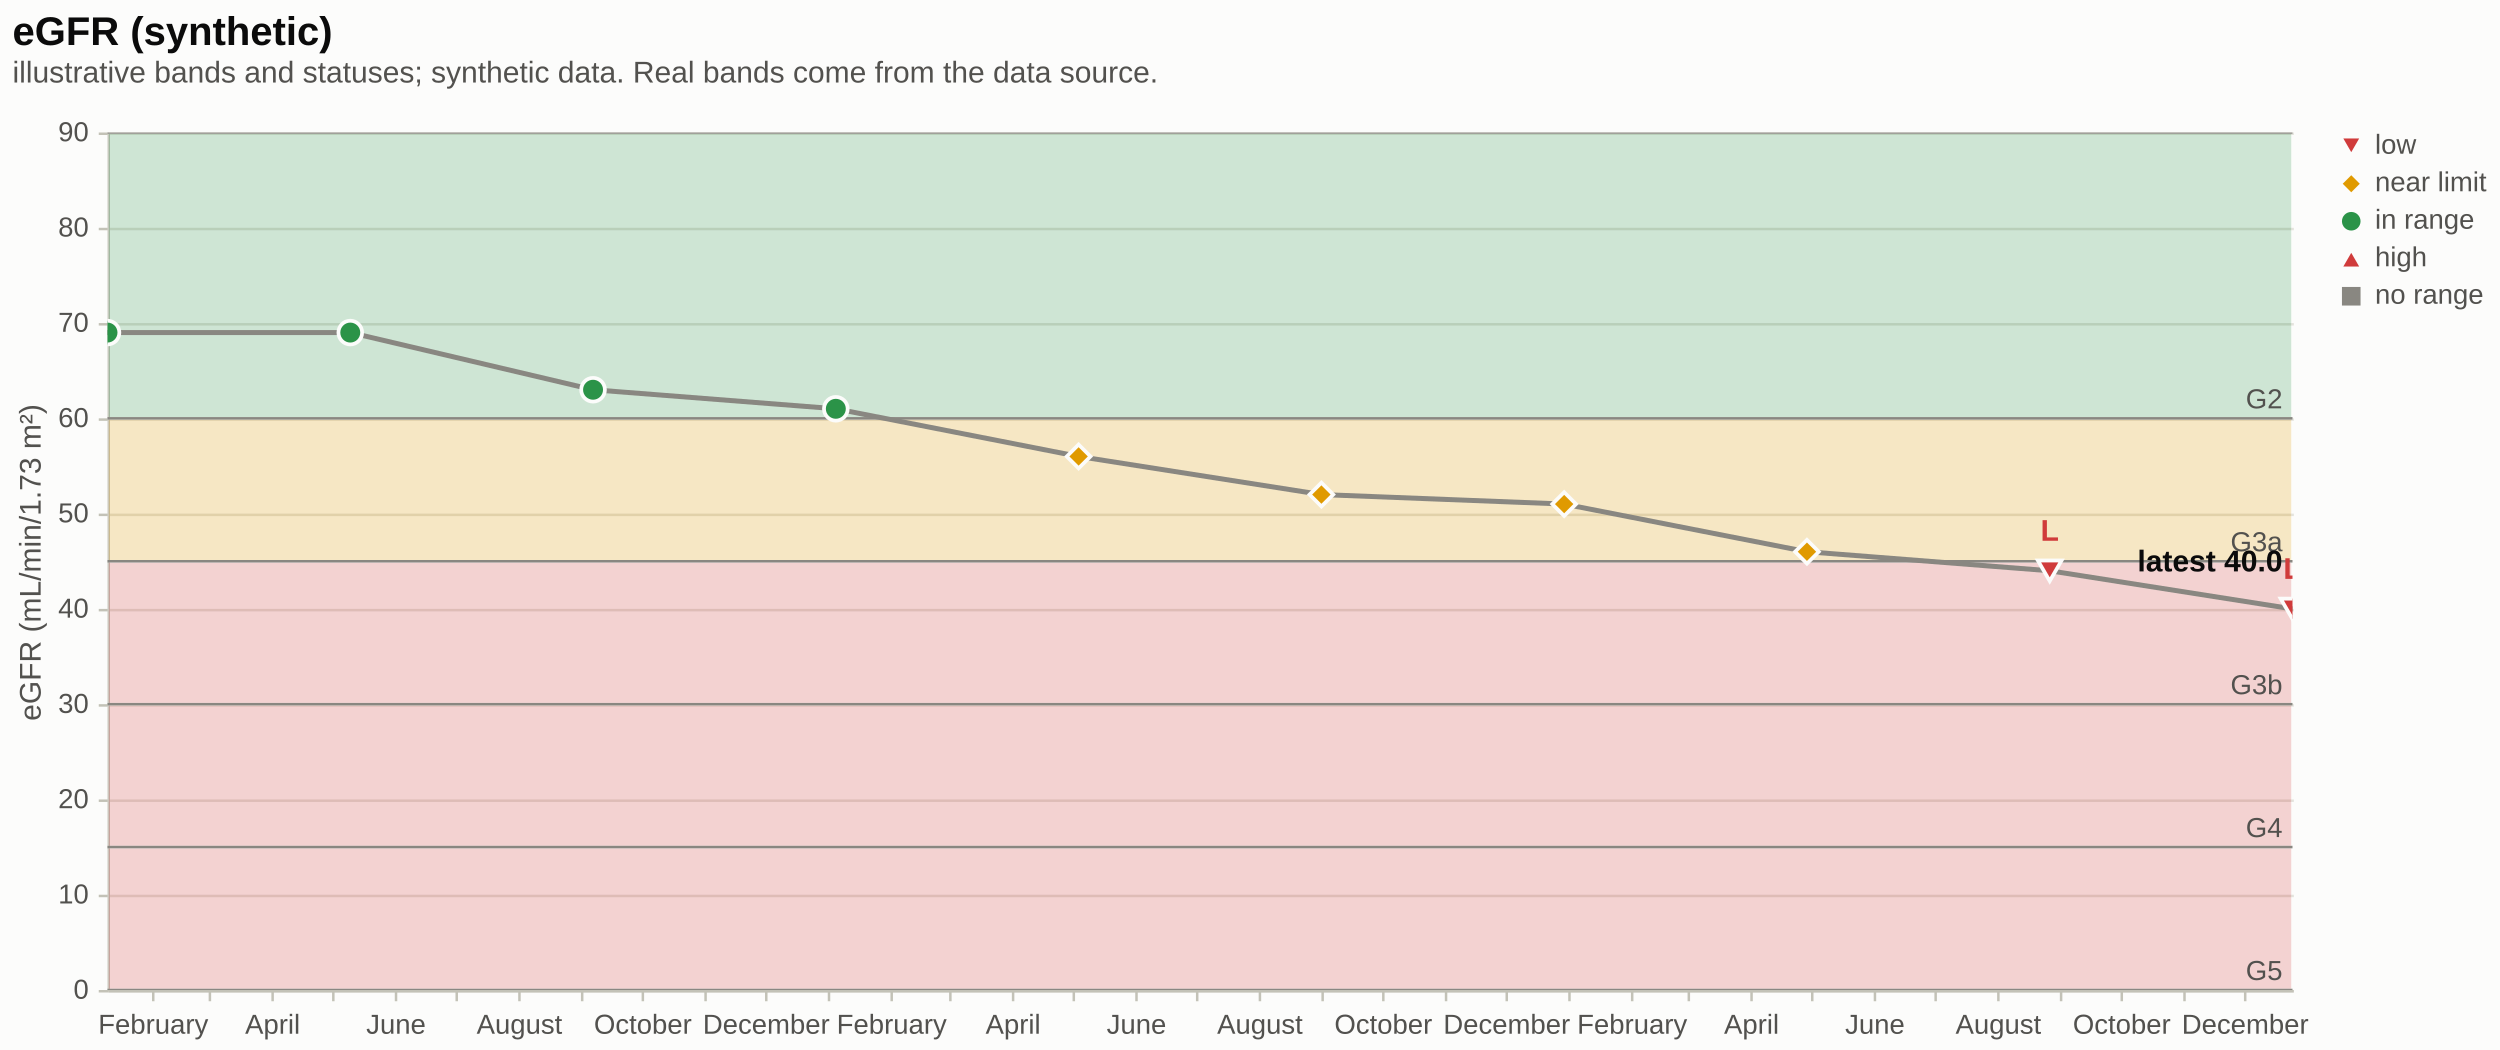
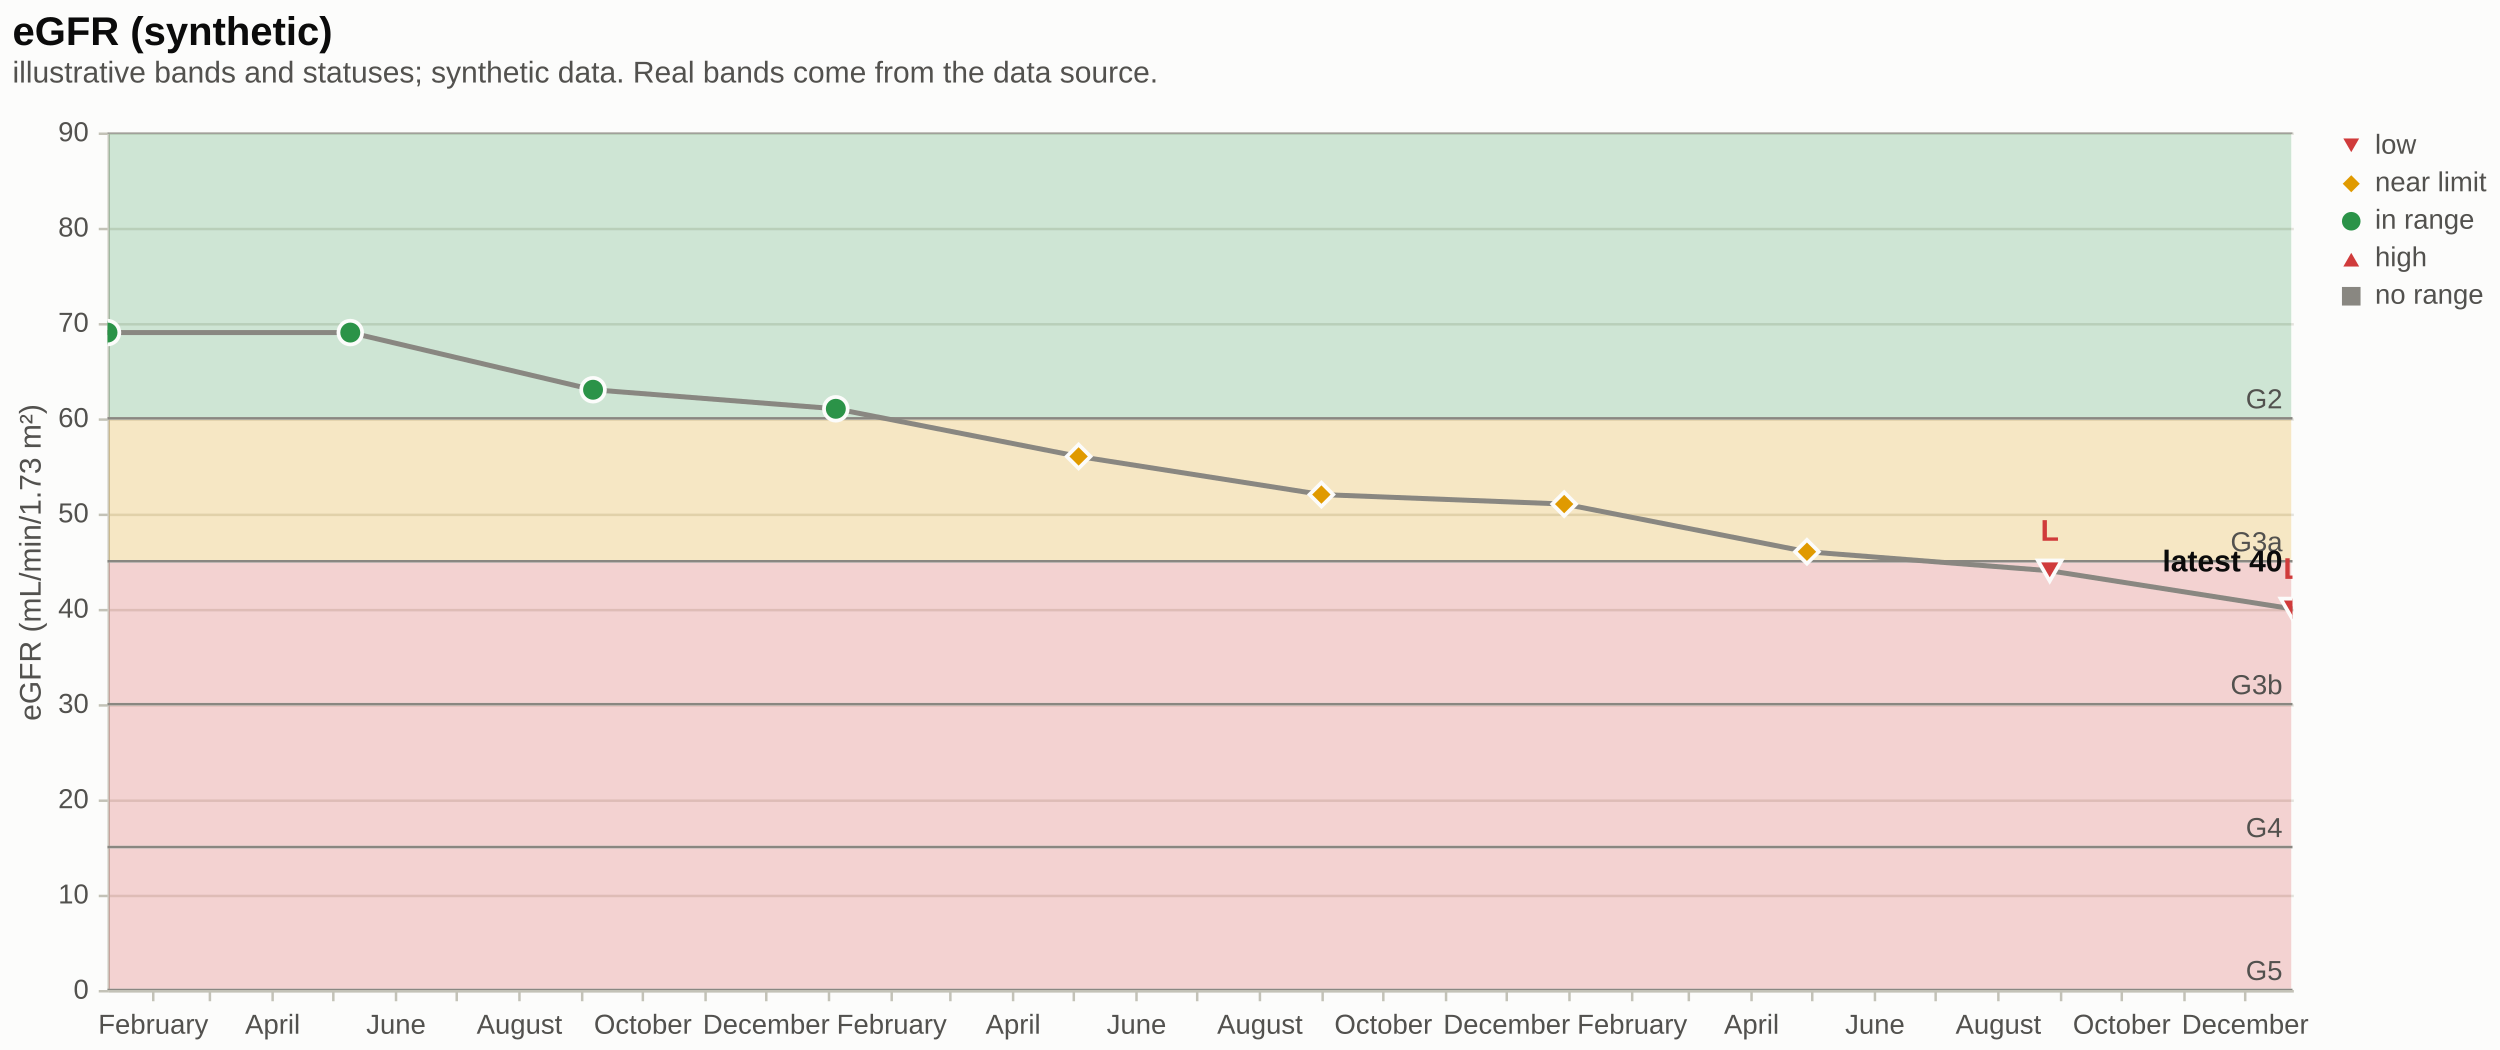
<svg xmlns="http://www.w3.org/2000/svg" width="1000" height="420" viewBox="0 0 1000 420" font-family="Arial, Liberation Sans, sans-serif">
  <defs>
    <clipPath id="clip-main">
      <rect x="43" y="53" width="874" height="343" />
    </clipPath>
  </defs>
  <rect width="100%" height="100%" fill="#fcfcfb" />
  <line x1="43.5" y1="396.5" x2="917.5" y2="396.5" stroke="#e1e0d9" stroke-width="1" />
  <line x1="43.5" y1="358.39" x2="917.5" y2="358.39" stroke="#e1e0d9" stroke-width="1" />
  <line x1="43.5" y1="320.28" x2="917.5" y2="320.28" stroke="#e1e0d9" stroke-width="1" />
  <line x1="43.5" y1="282.17" x2="917.5" y2="282.17" stroke="#e1e0d9" stroke-width="1" />
  <line x1="43.5" y1="244.06" x2="917.5" y2="244.06" stroke="#e1e0d9" stroke-width="1" />
  <line x1="43.5" y1="205.94" x2="917.5" y2="205.94" stroke="#e1e0d9" stroke-width="1" />
  <line x1="43.5" y1="167.83" x2="917.5" y2="167.83" stroke="#e1e0d9" stroke-width="1" />
  <line x1="43.5" y1="129.72" x2="917.5" y2="129.72" stroke="#e1e0d9" stroke-width="1" />
  <line x1="43.5" y1="91.61" x2="917.5" y2="91.61" stroke="#e1e0d9" stroke-width="1" />
  <line x1="43.5" y1="53.5" x2="917.5" y2="53.5" stroke="#e1e0d9" stroke-width="1" />
  <line x1="43.5" y1="396.5" x2="917.5" y2="396.5" stroke="#c3c2b7" stroke-width="1" />
  <line x1="61.3" y1="396.5" x2="61.3" y2="400.5" stroke="#c3c2b7" stroke-width="1" />
  <text x="61.3" y="413.5" font-size="11" fill="#52514e" text-anchor="middle">February</text>
  <line x1="83.96" y1="396.5" x2="83.96" y2="400.5" stroke="#c3c2b7" stroke-width="1" />
  <line x1="109.05" y1="396.5" x2="109.05" y2="400.5" stroke="#c3c2b7" stroke-width="1" />
  <text x="109.05" y="413.5" font-size="11" fill="#52514e" text-anchor="middle">April</text>
  <line x1="133.33" y1="396.5" x2="133.33" y2="400.5" stroke="#c3c2b7" stroke-width="1" />
  <line x1="158.41" y1="396.5" x2="158.41" y2="400.5" stroke="#c3c2b7" stroke-width="1" />
  <text x="158.41" y="413.5" font-size="11" fill="#52514e" text-anchor="middle">June</text>
  <line x1="182.69" y1="396.5" x2="182.69" y2="400.5" stroke="#c3c2b7" stroke-width="1" />
  <line x1="207.78" y1="396.5" x2="207.78" y2="400.5" stroke="#c3c2b7" stroke-width="1" />
  <text x="207.78" y="413.5" font-size="11" fill="#52514e" text-anchor="middle">August</text>
  <line x1="232.87" y1="396.5" x2="232.87" y2="400.5" stroke="#c3c2b7" stroke-width="1" />
  <line x1="257.14" y1="396.5" x2="257.14" y2="400.5" stroke="#c3c2b7" stroke-width="1" />
  <text x="257.14" y="413.5" font-size="11" fill="#52514e" text-anchor="middle">October</text>
  <line x1="282.23" y1="396.5" x2="282.23" y2="400.5" stroke="#c3c2b7" stroke-width="1" />
  <line x1="306.51" y1="396.5" x2="306.51" y2="400.5" stroke="#c3c2b7" stroke-width="1" />
  <text x="306.51" y="413.5" font-size="11" fill="#52514e" text-anchor="middle">December</text>
  <line x1="331.6" y1="396.5" x2="331.6" y2="400.5" stroke="#c3c2b7" stroke-width="1" />
  <line x1="356.68" y1="396.5" x2="356.68" y2="400.5" stroke="#c3c2b7" stroke-width="1" />
  <text x="356.68" y="413.5" font-size="11" fill="#52514e" text-anchor="middle">February</text>
  <line x1="380.15" y1="396.5" x2="380.15" y2="400.5" stroke="#c3c2b7" stroke-width="1" />
  <line x1="405.24" y1="396.5" x2="405.24" y2="400.5" stroke="#c3c2b7" stroke-width="1" />
  <text x="405.24" y="413.5" font-size="11" fill="#52514e" text-anchor="middle">April</text>
  <line x1="429.52" y1="396.5" x2="429.52" y2="400.5" stroke="#c3c2b7" stroke-width="1" />
  <line x1="454.6" y1="396.5" x2="454.6" y2="400.5" stroke="#c3c2b7" stroke-width="1" />
  <text x="454.6" y="413.5" font-size="11" fill="#52514e" text-anchor="middle">June</text>
  <line x1="478.88" y1="396.5" x2="478.88" y2="400.5" stroke="#c3c2b7" stroke-width="1" />
  <line x1="503.97" y1="396.5" x2="503.97" y2="400.5" stroke="#c3c2b7" stroke-width="1" />
  <text x="503.97" y="413.5" font-size="11" fill="#52514e" text-anchor="middle">August</text>
  <line x1="529.06" y1="396.5" x2="529.06" y2="400.5" stroke="#c3c2b7" stroke-width="1" />
  <line x1="553.33" y1="396.5" x2="553.33" y2="400.5" stroke="#c3c2b7" stroke-width="1" />
  <text x="553.33" y="413.5" font-size="11" fill="#52514e" text-anchor="middle">October</text>
  <line x1="578.42" y1="396.5" x2="578.42" y2="400.5" stroke="#c3c2b7" stroke-width="1" />
  <line x1="602.7" y1="396.5" x2="602.7" y2="400.5" stroke="#c3c2b7" stroke-width="1" />
  <text x="602.7" y="413.5" font-size="11" fill="#52514e" text-anchor="middle">December</text>
  <line x1="627.79" y1="396.5" x2="627.79" y2="400.5" stroke="#c3c2b7" stroke-width="1" />
  <line x1="652.87" y1="396.5" x2="652.87" y2="400.5" stroke="#c3c2b7" stroke-width="1" />
  <text x="652.87" y="413.5" font-size="11" fill="#52514e" text-anchor="middle">February</text>
  <line x1="675.53" y1="396.5" x2="675.53" y2="400.5" stroke="#c3c2b7" stroke-width="1" />
  <line x1="700.62" y1="396.5" x2="700.62" y2="400.5" stroke="#c3c2b7" stroke-width="1" />
  <text x="700.62" y="413.5" font-size="11" fill="#52514e" text-anchor="middle">April</text>
  <line x1="724.9" y1="396.5" x2="724.9" y2="400.5" stroke="#c3c2b7" stroke-width="1" />
  <line x1="749.98" y1="396.5" x2="749.98" y2="400.5" stroke="#c3c2b7" stroke-width="1" />
  <text x="749.98" y="413.5" font-size="11" fill="#52514e" text-anchor="middle">June</text>
  <line x1="774.26" y1="396.5" x2="774.26" y2="400.5" stroke="#c3c2b7" stroke-width="1" />
  <line x1="799.35" y1="396.5" x2="799.35" y2="400.5" stroke="#c3c2b7" stroke-width="1" />
  <text x="799.35" y="413.5" font-size="11" fill="#52514e" text-anchor="middle">August</text>
  <line x1="824.44" y1="396.5" x2="824.44" y2="400.5" stroke="#c3c2b7" stroke-width="1" />
  <line x1="848.71" y1="396.5" x2="848.71" y2="400.5" stroke="#c3c2b7" stroke-width="1" />
  <text x="848.71" y="413.5" font-size="11" fill="#52514e" text-anchor="middle">October</text>
  <line x1="873.8" y1="396.5" x2="873.8" y2="400.5" stroke="#c3c2b7" stroke-width="1" />
  <line x1="898.08" y1="396.5" x2="898.08" y2="400.5" stroke="#c3c2b7" stroke-width="1" />
  <text x="898.08" y="413.5" font-size="11" fill="#52514e" text-anchor="middle">December</text>
  <line x1="43.5" y1="53.5" x2="43.5" y2="396.5" stroke="#c3c2b7" stroke-width="1" />
  <line x1="39.5" y1="396.5" x2="43.5" y2="396.5" stroke="#c3c2b7" stroke-width="1" />
  <text x="35.5" y="399.5" font-size="11" fill="#52514e" text-anchor="end">0</text>
  <line x1="39.5" y1="358.39" x2="43.5" y2="358.39" stroke="#c3c2b7" stroke-width="1" />
  <text x="35.5" y="361.39" font-size="11" fill="#52514e" text-anchor="end">10</text>
  <line x1="39.5" y1="320.28" x2="43.5" y2="320.28" stroke="#c3c2b7" stroke-width="1" />
  <text x="35.5" y="323.28" font-size="11" fill="#52514e" text-anchor="end">20</text>
  <line x1="39.5" y1="282.17" x2="43.5" y2="282.17" stroke="#c3c2b7" stroke-width="1" />
  <text x="35.5" y="285.17" font-size="11" fill="#52514e" text-anchor="end">30</text>
  <line x1="39.5" y1="244.06" x2="43.5" y2="244.06" stroke="#c3c2b7" stroke-width="1" />
  <text x="35.5" y="247.06" font-size="11" fill="#52514e" text-anchor="end">40</text>
  <line x1="39.5" y1="205.94" x2="43.5" y2="205.94" stroke="#c3c2b7" stroke-width="1" />
  <text x="35.5" y="208.94" font-size="11" fill="#52514e" text-anchor="end">50</text>
  <line x1="39.5" y1="167.83" x2="43.5" y2="167.83" stroke="#c3c2b7" stroke-width="1" />
  <text x="35.5" y="170.83" font-size="11" fill="#52514e" text-anchor="end">60</text>
  <line x1="39.5" y1="129.72" x2="43.5" y2="129.72" stroke="#c3c2b7" stroke-width="1" />
  <text x="35.5" y="132.72" font-size="11" fill="#52514e" text-anchor="end">70</text>
  <line x1="39.5" y1="91.61" x2="43.5" y2="91.61" stroke="#c3c2b7" stroke-width="1" />
  <text x="35.5" y="94.61" font-size="11" fill="#52514e" text-anchor="end">80</text>
  <line x1="39.5" y1="53.5" x2="43.5" y2="53.5" stroke="#c3c2b7" stroke-width="1" />
  <text x="35.5" y="56.5" font-size="11" fill="#52514e" text-anchor="end">90</text>
  <text x="19.26" y="225" dy="-3" font-size="12" fill="#52514e" font-weight="normal" text-anchor="middle" transform="rotate(-90 19.26 225)">eGFR (mL/min/1.73 m²)</text>
  <g clip-path="url(#clip-main)">
    <rect x="43" y="338.83" width="874" height="57.17" fill="#d03b3b" stroke="#fcfcfb" opacity="0.22" stroke-width="1" />
    <rect x="43" y="281.67" width="874" height="57.17" fill="#d03b3b" stroke="#fcfcfb" opacity="0.22" stroke-width="1" />
    <rect x="43" y="224.5" width="874" height="57.17" fill="#d03b3b" stroke="#fcfcfb" opacity="0.22" stroke-width="1" />
    <rect x="43" y="167.33" width="874" height="57.17" fill="#e09a00" stroke="#fcfcfb" opacity="0.22" stroke-width="1" />
    <rect x="43" y="53" width="874" height="114.33" fill="#2b9348" stroke="#fcfcfb" opacity="0.22" stroke-width="1" />
    <rect x="43" y="-61.33" width="874" height="114.33" fill="#2b9348" stroke="#fcfcfb" opacity="0.22" stroke-width="1" />
    <line x1="43" y1="396" x2="917" y2="396" stroke="#898781" stroke-width="1" />
    <line x1="43" y1="338.83" x2="917" y2="338.83" stroke="#898781" stroke-width="1" />
    <line x1="43" y1="281.67" x2="917" y2="281.67" stroke="#898781" stroke-width="1" />
    <line x1="43" y1="224.5" x2="917" y2="224.5" stroke="#898781" stroke-width="1" />
    <line x1="43" y1="167.33" x2="917" y2="167.33" stroke="#898781" stroke-width="1" />
    <line x1="43" y1="53" x2="917" y2="53" stroke="#898781" stroke-width="1" />
    <text x="913" y="392" font-size="11" fill="#52514e" text-anchor="end">G5</text>
    <text x="913" y="334.83" font-size="11" fill="#52514e" text-anchor="end">G4</text>
    <text x="913" y="277.67" font-size="11" fill="#52514e" text-anchor="end">G3b</text>
    <text x="913" y="220.5" font-size="11" fill="#52514e" text-anchor="end">G3a</text>
    <text x="913" y="163.33" font-size="11" fill="#52514e" text-anchor="end">G2</text>
    <text x="913" y="49" font-size="11" fill="#52514e" text-anchor="end">G1</text>
    <path d="M43,133.03L140.11,133.03L237.22,155.9L334.33,163.52L431.44,182.58L528.56,197.82L625.67,201.63L722.78,220.69L819.89,228.31L917,243.56" fill="none" stroke="#898781" stroke-width="2" stroke-linecap="round" stroke-linejoin="round" />
    <circle cx="43" cy="133.03" r="4.74" fill="#2b9348" stroke="#fcfcfb" stroke-width="1.5" />
    <circle cx="140.11" cy="133.03" r="4.74" fill="#2b9348" stroke="#fcfcfb" stroke-width="1.5" />
    <circle cx="237.22" cy="155.9" r="4.74" fill="#2b9348" stroke="#fcfcfb" stroke-width="1.5" />
    <circle cx="334.33" cy="163.52" r="4.74" fill="#2b9348" stroke="#fcfcfb" stroke-width="1.5" />
    <path d="M426.7,182.58L431.44,177.83L436.19,182.58L431.44,187.32Z" fill="#e09a00" stroke="#fcfcfb" stroke-width="1.5" />
    <path d="M523.81,197.82L528.56,193.08L533.3,197.82L528.56,202.57Z" fill="#e09a00" stroke="#fcfcfb" stroke-width="1.5" />
    <path d="M620.92,201.63L625.67,196.89L630.41,201.63L625.67,206.38Z" fill="#e09a00" stroke="#fcfcfb" stroke-width="1.5" />
    <path d="M718.03,220.69L722.78,215.95L727.52,220.69L722.78,225.43Z" fill="#e09a00" stroke="#fcfcfb" stroke-width="1.5" />
    <path d="M819.89,232.42L815.15,224.2L824.63,224.2Z" fill="#d03b3b" stroke="#fcfcfb" stroke-width="1.5" />
    <path d="M917,247.66L912.26,239.45L921.74,239.45Z" fill="#d03b3b" stroke="#fcfcfb" stroke-width="1.5" />
    <text x="819.89" y="216.31" font-size="12" fill="#d03b3b" font-weight="bold" text-anchor="middle">L</text>
    <text x="917" y="231.56" font-size="12" fill="#d03b3b" font-weight="bold" text-anchor="middle">L</text>
-     <text x="913" y="228.56" font-size="12" fill="#0b0b0b" font-weight="bold" text-anchor="end">latest 40.0</text>
+     <text x="913" y="228.56" font-size="12" fill="#0b0b0b" font-weight="bold" text-anchor="end">latest 40</text>
  </g>
  <path d="M940.5,62.37L936.03,54.63L944.97,54.63Z" fill="#d03b3b" stroke="#fcfcfb" stroke-width="1.5" />
  <text x="950" y="61.5" font-size="11" fill="#52514e" text-anchor="start">low</text>
  <path d="M936.03,73.5L940.5,69.03L944.97,73.5L940.5,77.97Z" fill="#e09a00" stroke="#fcfcfb" stroke-width="1.5" />
  <text x="950" y="76.5" font-size="11" fill="#52514e" text-anchor="start">near limit</text>
  <circle cx="940.5" cy="88.5" r="4.47" fill="#2b9348" stroke="#fcfcfb" stroke-width="1.5" />
  <text x="950" y="91.5" font-size="11" fill="#52514e" text-anchor="start">in range</text>
  <path d="M940.5,99.63L936.03,107.37L944.97,107.37Z" fill="#d03b3b" stroke="#fcfcfb" stroke-width="1.5" />
  <text x="950" y="106.5" font-size="11" fill="#52514e" text-anchor="start">high</text>
  <rect x="936.03" y="114.03" width="8.94" height="8.94" fill="#898781" stroke="#fcfcfb" stroke-width="1.5" />
  <text x="950" y="121.5" font-size="11" fill="#52514e" text-anchor="start">no range</text>
  <text x="5" y="18" font-size="16" fill="#0b0b0b" font-weight="600" text-anchor="start">eGFR (synthetic)</text>
  <text x="5" y="33" font-size="12" fill="#52514e" font-weight="normal" text-anchor="start">illustrative bands and statuses; synthetic data. Real bands come from the data source.</text>
</svg>
